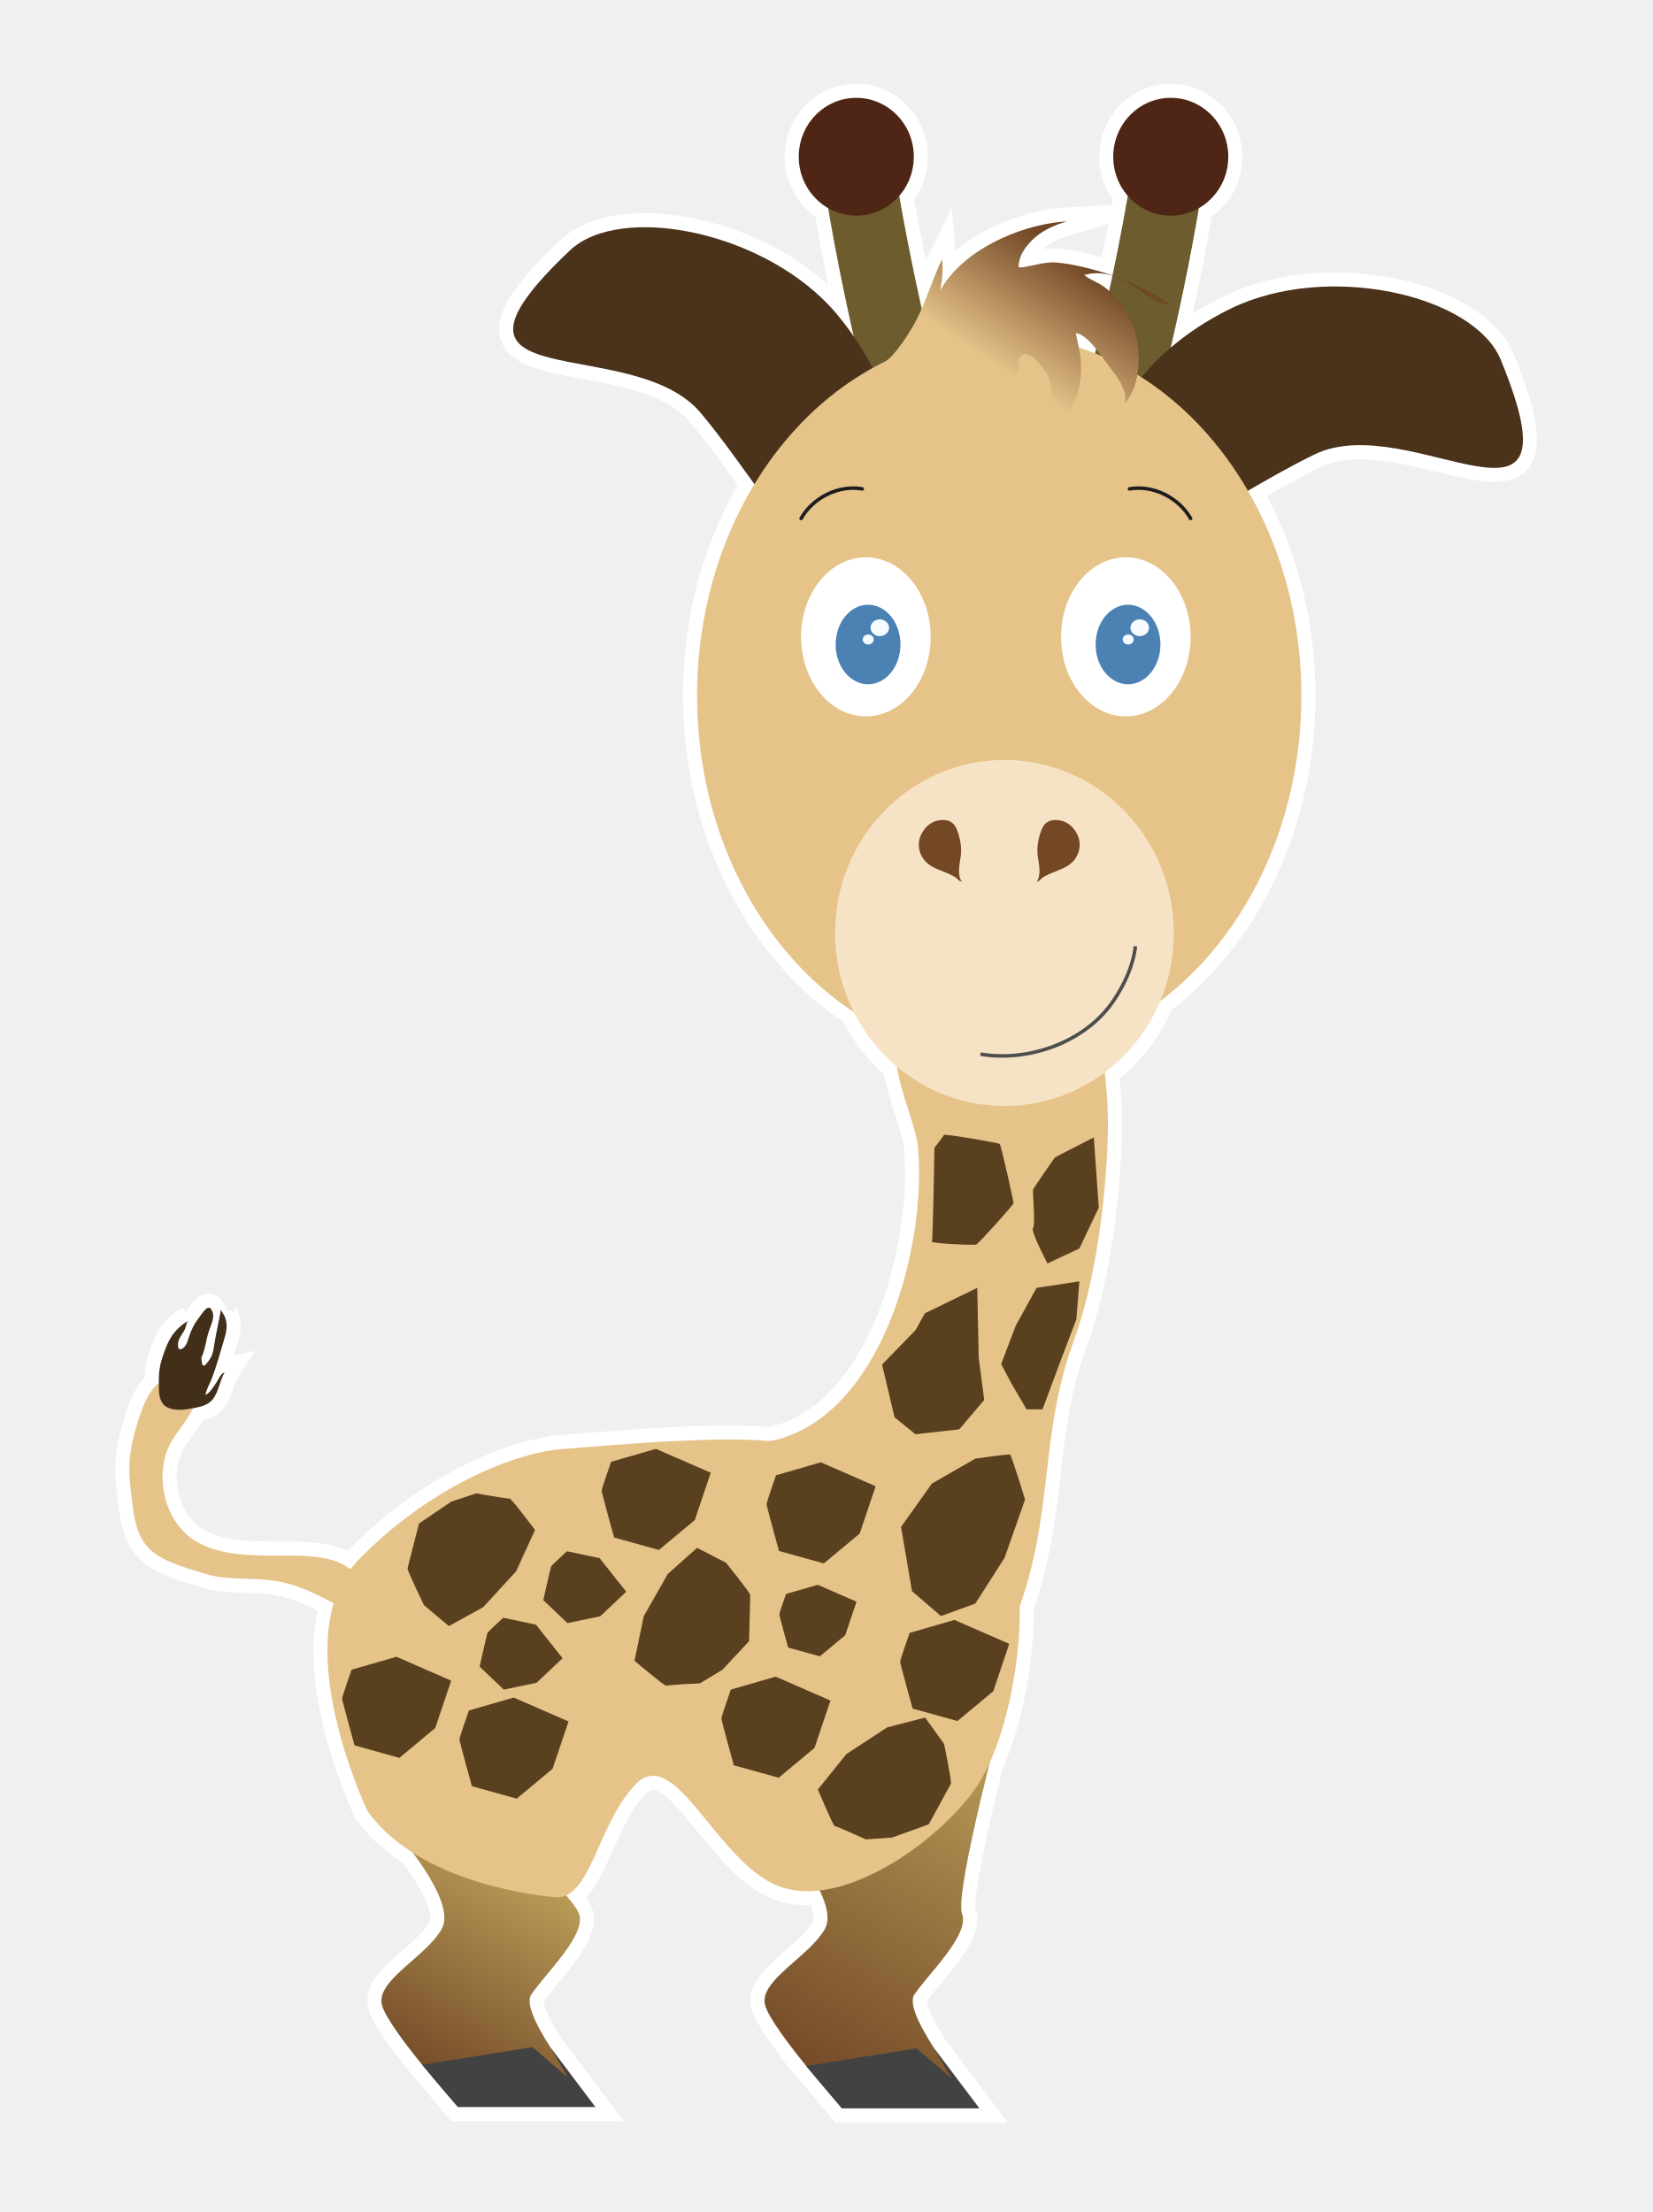
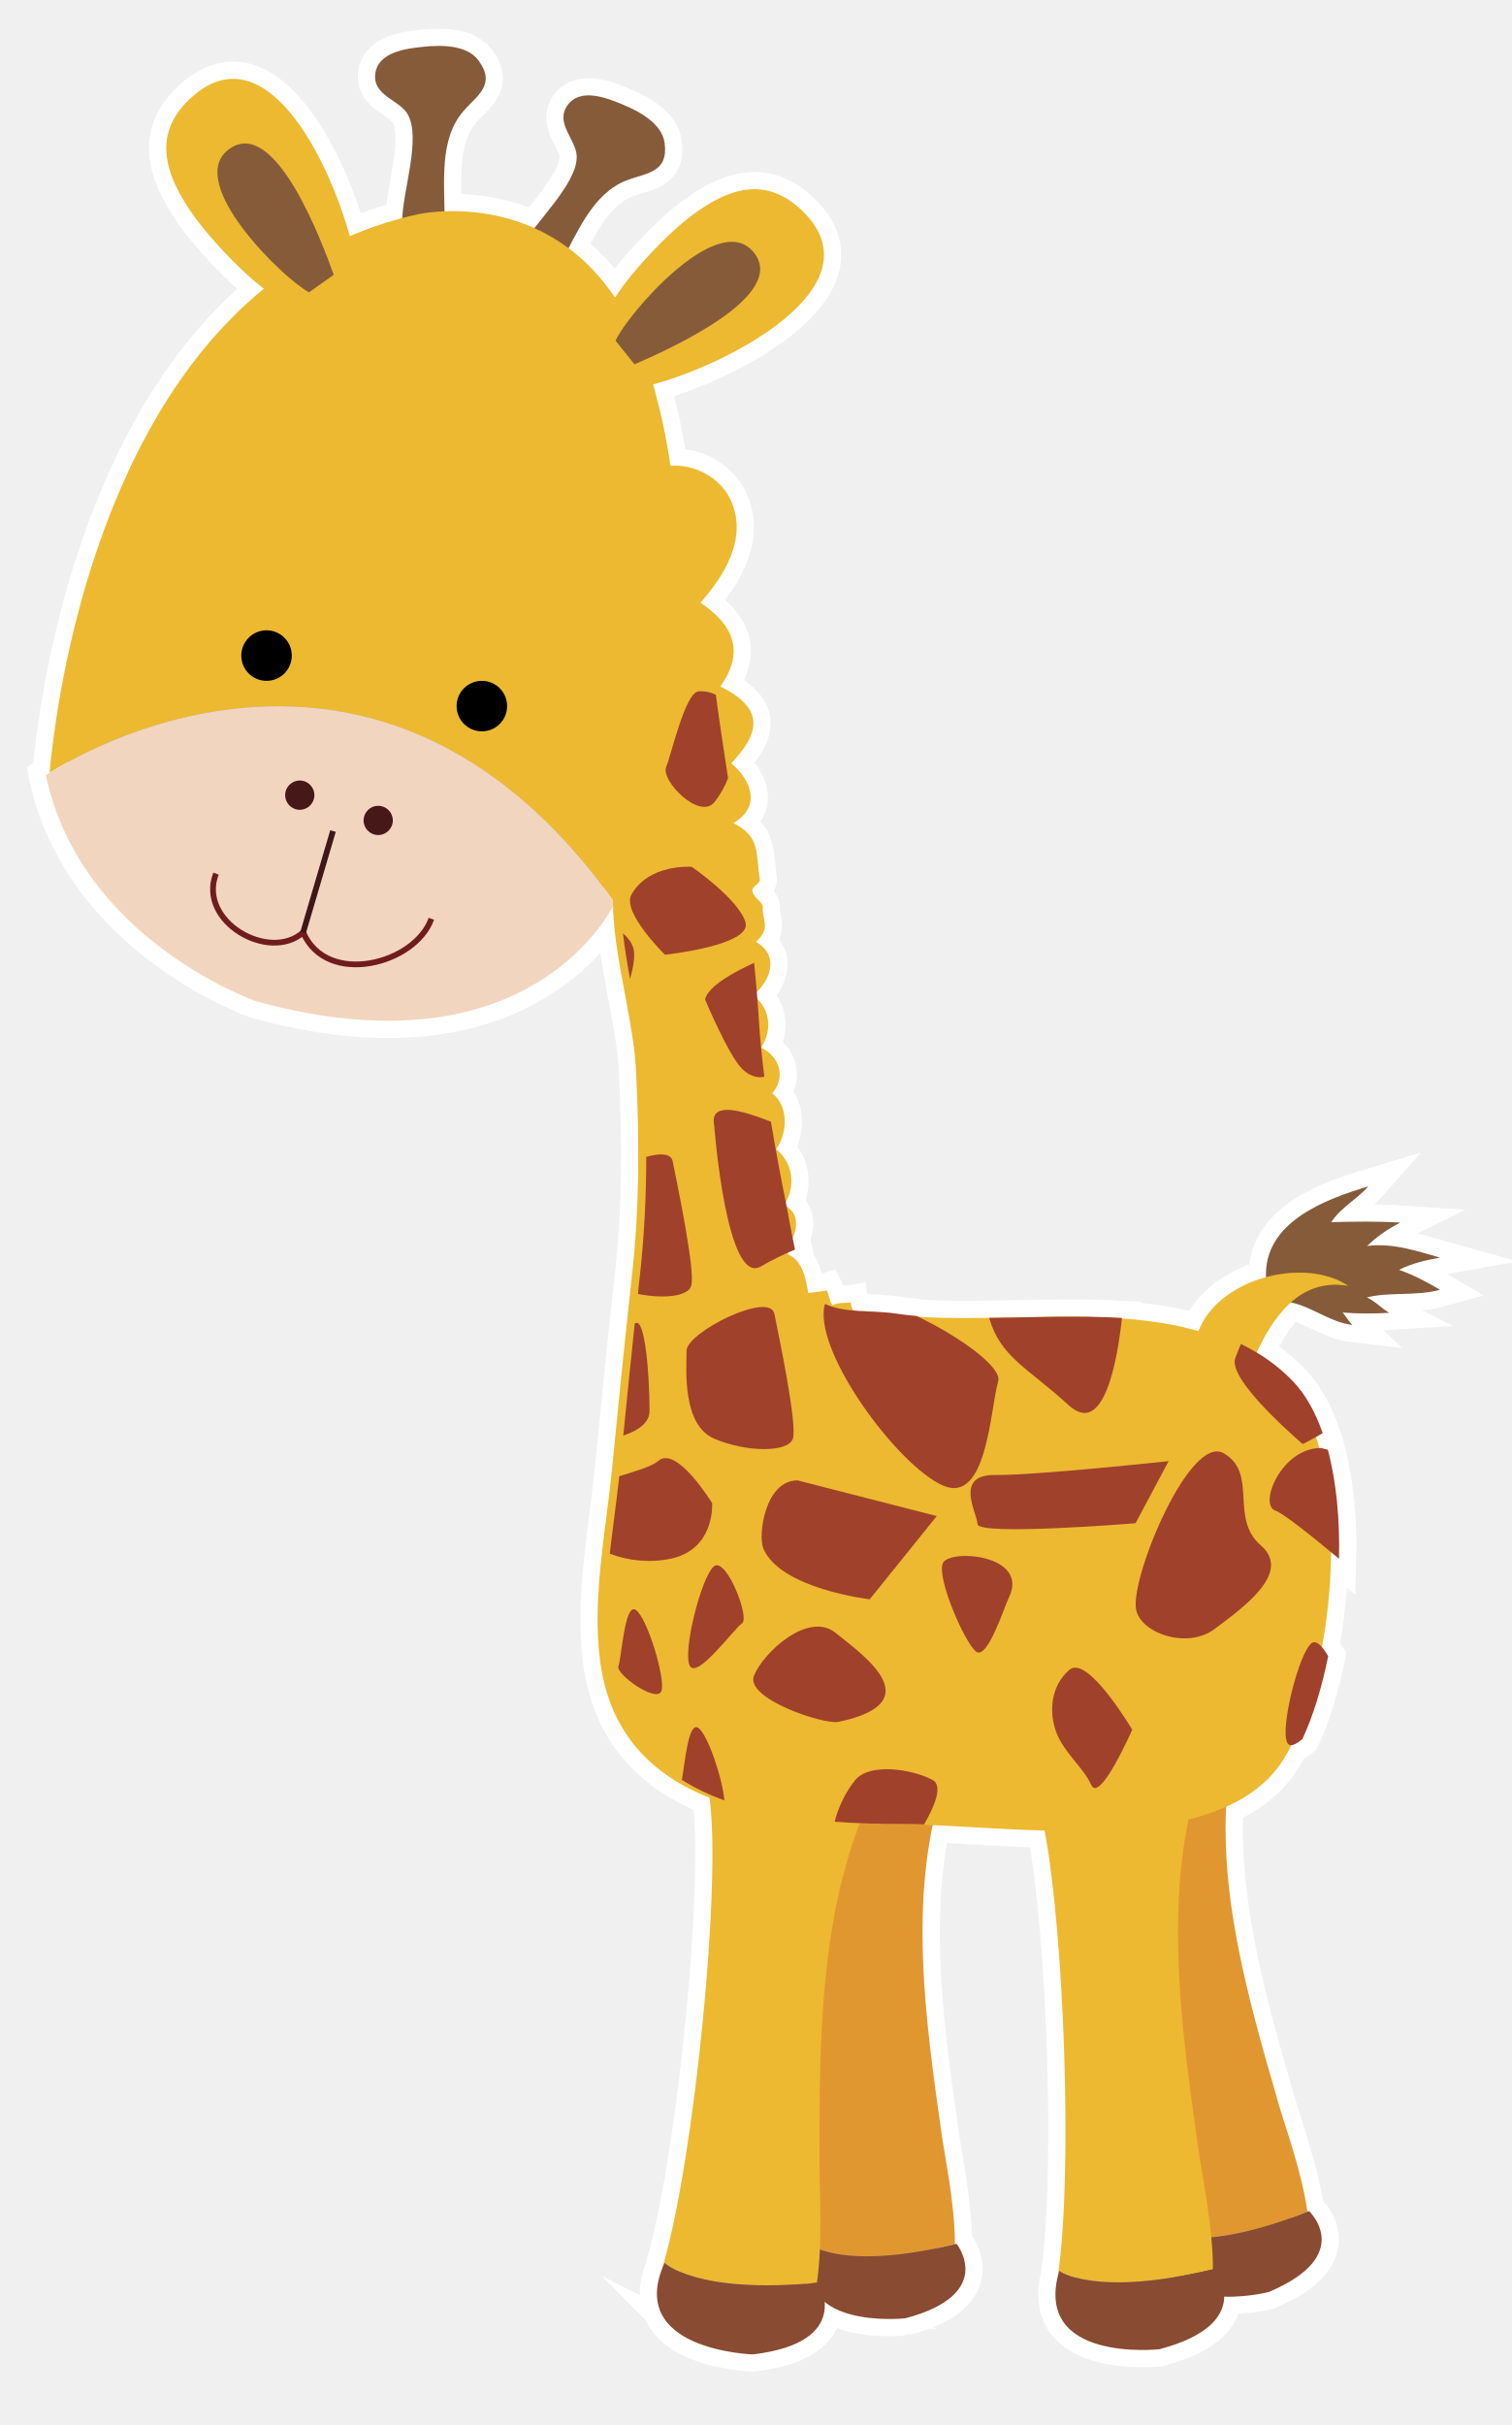
- <svg xmlns="http://www.w3.org/2000/svg" version="1.1" baseProfile="basic" id="Слой_1" x="0px" y="0px" width="352.531px" height="472px" viewBox="0 0 352.531 472" xml:space="preserve">
+ <svg xmlns="http://www.w3.org/2000/svg" version="1.1" baseProfile="basic" id="Слой_1" x="0px" y="0px" width="263.432px" height="422.5px" viewBox="0 0 263.432 422.5" xml:space="preserve">
+   <path fill="#A8A8A8" stroke="#FFFFFF" stroke-width="6" stroke-miterlimit="10" d="M243.783,221.239  c2.236-1.134,4.695-1.697,7.169-2.127c-4.023-1.125-8.22-2.606-12.729-2.029c1.718-1.653,3.685-3.027,5.794-4.067  c-3.931-0.261-8.04-0.184-12.03-0.086c1.647-2.572,4.366-3.869,6.443-6.236c-7.319,2.206-18.186,6.137-17.826,15.825  c-5.231,1.421-9.975,4.7-11.774,9.401c-4.2-1.219-8.701-1.874-13.333-2.207c0.003-0.032,0.008-0.066,0.011-0.098  c-3.284-0.189-6.626-0.227-9.966-0.207c-8.855,0.002-17.742,0.517-25.58-0.006c-0.08-0.039-0.16-0.08-0.24-0.118  c-1.276-0.115-2.518-0.255-3.729-0.441c-1.668-0.251-3.522-0.292-5.372-0.385c-0.082-0.009-0.159-0.014-0.236-0.012  c-0.584-0.031-1.165-0.073-1.741-0.126c-0.184-0.439-0.361-0.876-0.421-1.417c-1.271,0.219-1.985-0.077-3.173,0.507  c-0.599-0.856-0.557-1.745-0.992-2.606c-0.785,0.273-2.361,0.284-3.217,0.518c-0.48-2.873-1.075-5.679-3.495-6.754  c-0.024-0.101-0.046-0.202-0.07-0.304c0.434-0.194,0.858-0.379,1.262-0.556c-0.146-0.656-0.283-1.312-0.411-1.952  c0.873-2.082,0.942-4.353-1.051-5.53c-0.05-0.251-0.1-0.505-0.15-0.756c1.758-3.194,1.114-6.952-1.678-9.262  c1.967-2.714,2.24-7.462-0.693-9.725c2.355-2.71,1.439-6.268-1.929-7.981c1.856-2.737,1.619-6.276-0.657-8.433  c-0.032-0.41-0.056-0.821-0.09-1.23c2.706-2.71,3.62-6.563-0.154-8.748c2.687-2.393,1.052-3.685,1.194-6.078  c0.05-0.779-1.701-1.679-1.821-2.796c-0.092-0.856,1.428-1.259,1.297-2.05c-0.714-4.416,0.154-7.409-4.612-9.764  c4.89-2.808,3.167-7.424-0.349-10.422c5.347-5.643,5.472-9.719-1.914-13.378c4.263-5.958,2.367-10.727-3.472-14.587  c4.219-4.764,8.297-11.334,5.276-17.89c-1.912-4.15-6.642-6.307-10.484-5.951c-1.074-7.173-2.307-11.423-2.307-11.423  c-0.223-0.96-0.463-1.881-0.714-2.785c12.614-3.332,39.145-16.746,26.368-29.845c-6.938-7.113-14.167-4.109-21.193,1.647  c-2.414,1.977-8.389,7.762-11.835,13.076c-2.465-3.675-5.23-6.475-8.091-8.605c2.594-5.053,5.267-9.967,10.177-11.841  c3.37-1.286,7.267-1.282,6.564-6.482c-0.463-3.445-4.474-5.528-7.32-6.716c-2.754-1.146-7.332-2.944-9.562,0.086  c-2.317,3.14,1.439,5.975,1.558,8.863c0.15,3.743-4.176,8.483-7.362,12.602c-5.998-2.692-11.813-3.089-15.668-2.938  c-0.118-6.399-0.597-12.928,3.265-17.42c2.349-2.737,5.777-4.583,2.687-8.825c-2.05-2.808-6.568-2.731-9.637-2.42  c-2.969,0.299-7.848,0.904-8.372,4.633c-0.539,3.86,4.109,4.568,5.593,7.048c2.399,4.022-0.615,12.751-0.898,18.168  c-3.207,0.845-6.252,1.903-9.138,3.157c-3.756-13.618-14.652-35.356-27.283-24.46c-7.522,6.493-4.977,13.884,0.344,21.255  c1.787,2.476,6.982,8.558,11.965,12.347c-30.357,24.736-36.354,73.32-37.346,84.35C8.218,134.912,8,135.062,8,135.062  c6.023,28.721,36.594,39.373,36.594,39.373c44.607,12.319,59.992-12.371,62.235-16.547c0.182,8.975,3.577,20.042,4.001,28.594  c0.595,12.036,0.622,23.598-0.676,35.433c-1.248,11.305-2.409,22.846-3.51,34.043c-1.031,10.52-3.499,22.41-2.082,33.365  c1.662,12.871,9.224,19.995,19.074,23.903c2.088,14.827-2.606,62.317-7.959,80.999c-0.077,0.267-0.148,0.539-0.213,0.806  c0.099-0.248,0.209-0.507,0.326-0.766c-2.859,6.343-0.671,10.161,2.855,12.463c-0.024-0.015-0.051-0.027-0.074-0.043  c0.043,0.031,0.098,0.055,0.142,0.086c0.237,0.152,0.477,0.299,0.724,0.438c0.133,0.076,0.247,0.163,0.387,0.234  c0.086,0.044,0.175,0.086,0.278,0.125c-0.002-0.001-0.003-0.002-0.004-0.003c4.852,2.439,11.083,2.634,11.083,2.634  c11.094-1.309,12.79-5.909,12.519-9.148c0.625,0.508,1.324,0.935,2.073,1.288c-0.028-0.014-0.061-0.024-0.089-0.038  c0.059,0.029,0.121,0.052,0.18,0.079c0.189,0.087,0.377,0.173,0.571,0.252c0.071,0.029,0.143,0.054,0.215,0.081  c-0.001,0-0.002-0.001-0.003-0.001c0.007,0.003,0.014,0.005,0.021,0.008c-0.006-0.002-0.012-0.004-0.018-0.007  c0.113,0.043,0.209,0.099,0.326,0.139c0.086,0.027,0.18,0.06,0.284,0.086c-0.009-0.003-0.019-0.007-0.028-0.01  c4.772,1.612,10.521,0.981,10.521,0.98c15.94-4.213,8.94-12.978,8.94-12.978c-0.103,0.025-0.201,0.046-0.303,0.071  c0.026-6.856-1.701-14.931-2.311-19.199c-2.537-17.91-5.15-36.507-1.539-53.823c5.814,0.273,12.57,0.77,19.481,0.949  c3.418,18.065,4.867,59.194,2.426,76.719c-0.038,0.278-0.071,0.551-0.098,0.829c0.065-0.278,0.142-0.557,0.223-0.845  c0,0,0.001,0.001,0.001,0.001c-1.962,6.705,0.74,10.188,4.558,11.979c-0.027-0.013-0.057-0.021-0.084-0.034  c0.046,0.024,0.101,0.04,0.148,0.063c0.28,0.13,0.565,0.251,0.856,0.363c0.123,0.048,0.231,0.108,0.359,0.152  c0.064,0.023,0.135,0.041,0.204,0.06c5.16,1.769,11.419,1.08,11.419,1.08c9.052-2.39,11.244-6.142,11.293-9.161  c4.049,0.143,7.758-0.805,7.758-0.805c15.188-6.405,7.027-14.101,7.027-14.101c-0.098,0.039-0.191,0.073-0.288,0.112  c-0.943-6.786-3.788-14.54-4.988-18.683c-4.921-16.98-10.02-34.602-9.185-51.87c4.138-1.848,7.566-4.446,9.893-8.074  c0.519-0.809,1.019-1.707,1.502-2.666c0.504-0.037,1.17-0.447,1.914-1.071c1.843-3.963,3.374-8.956,4.482-14.418  c-0.353-0.623-0.721-1.165-1.088-1.583c0.975-5.296,1.547-10.965,1.602-16.535c0.455,0.375,0.912,0.754,1.373,1.137  c0.154-6.727-0.436-13.345-1.952-19.009l-1.2-0.288c-0.091,0-0.18,0.009-0.271,0.012c-0.181-0.658-0.374-1.304-0.581-1.934  c0.362-0.205,0.748-0.426,1.162-0.673c-1.259-3.603-2.96-6.7-5.174-9.017c-1.915-2.006-4.042-3.654-6.332-5.019  c1.494-3.203,3.4-6.45,5.969-8.73c3.67,0.762,6.887,3.472,10.698,3.917c-0.525-0.491-1.136-1.527-1.684-2.159  c2.672,0.214,5.439,0.213,8.127,0.046c-1.096-0.562-2.474-2.056-3.914-2.677c3.984-1.01,8.629-0.18,12.756-1.336  C248.617,223.354,246.333,222.128,243.783,221.239z" />
  <polygon fill="#A8A8A8" stroke="#272525" stroke-width="3" stroke-miterlimit="10" points="499.89,290.674 499.89,290.674   499.888,290.674 " />
  <polygon fill="#A8A8A8" stroke="#272525" stroke-width="3" stroke-miterlimit="10" points="-108.557,98.519 -108.557,98.519   -108.558,98.519 " />
-   <path fill="#744725" stroke="#FFFFFF" stroke-width="6" stroke-miterlimit="10" d="M320.21,76.8  c-5.71-13.908-36.977-20.973-57.545-10.992c-4.843,2.35-9.166,5.207-12.873,8.374c2.266-9.848,4.309-19.802,5.997-29.777  c3.743-2.153,6.276-6.251,6.276-10.96c0-6.942-5.495-12.569-12.274-12.569s-12.274,5.627-12.274,12.569  c0,3.203,1.18,6.118,3.107,8.338c-0.982,5.68-2.078,11.352-3.263,16.999c-0.728-0.258-1.456-0.5-2.182-0.713  c-3.045-0.894-6.387-1.727-9.524-2.027c-2.514-0.245-4.424,0.481-6.804,0.879c-1.716,0.289-1.746,0.284-1.293-1.52  c0.35-1.411,1.229-2.605,2.199-3.678c2.095-2.321,4.944-3.619,7.888-4.486c-9.478,0.549-22.272,5.913-27.131,14.913  c0.613-2.265,0.658-4.968,0.498-6.855c-1.633,3.288-2.817,7.019-4.355,10.551c-1.777-7.975-3.404-16.01-4.796-24.063  c1.927-2.22,3.108-5.134,3.108-8.338c0-6.942-5.496-12.569-12.275-12.569s-12.275,5.627-12.275,12.569  c0,4.709,2.532,8.806,6.275,10.959c1.551,9.162,3.403,18.305,5.451,27.366c-1.1-1.601-2.29-3.18-3.579-4.722  c-14.661-17.543-46.072-23.931-56.99-13.592c-34.109,32.31,13.292,17.144,27.955,34.687c4.262,5.101,7.999,10.427,11.442,15.184  c-7.694,12.681-12.242,28.262-12.242,45.119c0,29.078,13.5,54.385,33.42,67.485c2.265,4.504,5.402,8.475,9.195,11.667  c0.957,6.095,4.159,12.983,4.537,17.379c1.734,20.059-6.813,53.983-28.04,61.576c-1.178,0.421-2.39,0.713-3.618,0.946  c-12.96-1.175-36.543,1.155-44.137,1.689c-9.546,0.671-27.969,7.536-43.713,23.783c-0.581,0.6-1.103,1.236-1.595,1.89  c-3.36-2.556-7.771-2.841-12.251-2.918c-6.748-0.117-14.924,0.542-20.927-3.175c-2.736-1.692-4.781-4.514-5.867-7.514  c-1.306-3.615-1.452-8.207-0.043-11.815c1.288-3.299,4.018-5.741,5.484-8.938c0.002-0.005,0.005-0.011,0.007-0.016  c1.211-0.224,2.487-0.475,3.45-1.172c0.989-0.718,1.489-1.836,1.885-2.894c0.461-1.236,0.734-2.424,1.438-3.569  c-0.89,0.215-1.29,1.415-1.721,2.052c-0.369,0.547-0.71,1.108-1.124,1.628c-0.205,0.266-0.425,0.519-0.674,0.743  c-0.096,0.088-0.602,0.384-0.61,0.45c0.189-1.299,0.987-2.523,1.441-3.753c0.899-2.424,1.617-4.907,2.332-7.385  c0.365-1.26,0.802-2.533,0.746-3.862c-0.024-0.62-0.16-1.211-0.392-1.801c-0.145-0.365-0.838-1.242-0.772-1.586  c-0.446,2.336-0.965,4.647-1.366,6.992c-0.383,2.248-0.315,2.955-1.873,4.789c-0.28,0.332-0.786,0.586-0.883-0.514  c-0.14-1.573-0.151-0.492,0.319-1.934c0.419-1.274,0.627-2.605,0.97-3.901c0.336-1.274,1.014-2.474,1.143-3.791  c0.068-0.68-0.42-2.669-1.561-1.651c-0.605,0.539-0.984,1.225-1.475,1.841c-0.889,1.112-1.532,2.378-1.996,3.686  c-0.342,0.958-0.548,2.299-1.542,2.907c-1.201,0.731-0.975-1.279-0.782-1.783c0.35-0.907,1.057-1.665,1.408-2.571  c0.166-0.433,0.255-1.363,0.781-1.572c-1.195,0.477-2.379,1.595-3.147,2.535c-1.168,1.436-1.859,3.297-2.434,4.985  c-0.59,1.729-0.887,3.451-0.842,5.267c0.004,0.151,0.004,0.305,0.004,0.46c-1.787,1.537-2.843,3.595-3.645,5.807  c-1.22,3.372-2.239,6.881-2.571,10.464c-0.317,3.427,0.268,7.228,0.708,10.639c0.455,3.534,1.476,7.14,4.462,9.36  c3.071,2.282,7.052,3.237,10.631,4.391c4.69,1.513,9.663,0.852,14.478,1.483c4.776,0.624,9.056,2.625,13.227,4.89  c-5.343,18.025,7.19,44.283,7.19,44.283c2.549,3.629,5.935,6.562,9.686,8.935c3.649,4.86,8.372,12.363,6.185,16.261  c-3.4,6.062-14.338,11.09-12.712,16.411c0.814,2.665,4.779,7.962,8.535,12.586h0l0.003,0.004c2.075,2.554,4.083,4.899,5.463,6.486  l2.135,2.535h29.367l-9.633-12.786c-3.002-4.68-5.305-9.333-4.089-11.19c2.808-4.288,11.918-12.785,10.199-17.296  c-0.363-0.951-1.378-2.331-2.749-3.914c5.725-2.523,7.599-16.292,14.888-23.727c8.207-8.372,16.581,15.074,29.309,21.268  c2.971,1.446,6.355,1.823,9.913,1.412c1.503,3.128,2.261,6.166,1.114,8.211c-3.399,6.062-14.337,11.09-12.712,16.411  c0.83,2.715,4.93,8.16,8.747,12.845l-0.033,0.005l2.284,2.713c0.125,0.148,0.249,0.296,0.371,0.44l4.945,5.874h29.366l-9.641-12.798  l0.026,0.045c-3.095-4.78-5.524-9.594-4.283-11.489c2.806-4.288,11.92-12.785,10.197-17.296c-1.094-2.873,2.864-20.073,5.883-32.185  c4.548-10.048,6.603-24.093,6.403-33.31c0,0,0,0,0-0.001c7.294-20.754,4.304-36.88,11.452-56.445  c7.149-19.565,7.367-44.828,7.367-44.828s0.178-6.104-0.664-12.739c5.169-3.888,9.289-9.145,11.844-15.25  c18.087-13.637,30.109-37.704,30.109-65.139c0-16.245-4.222-31.306-11.414-43.729c4.427-2.556,9.196-5.305,14.241-7.753  C301.053,86.98,338.056,120.262,320.21,76.8z M237.346,58.849c-0.226,1.078-0.461,2.155-0.693,3.231  c-0.341-0.304-0.69-0.594-1.05-0.86c-1.339-0.988-3.052-1.494-4.261-2.542C233.478,58.08,235.446,58.232,237.346,58.849z   M233.849,74.445c-0.033,0.14-0.065,0.28-0.098,0.419c-0.046,0.192-0.073,0.378-0.105,0.565c-1.142-0.456-2.297-0.878-3.467-1.259  c-0.189-0.98-0.415-1.987-0.663-3.072C230.883,71.165,232.466,72.74,233.849,74.445z" />
-   <g id="Giraffe">
-     <g id="Body_3_">
-       <g id="Legs">
-         <g id="Back_leg">
-           <linearGradient id="Back_Leg_BG_1_" gradientUnits="userSpaceOnUse" x1="371.719" y1="-188.491" x2="399.482" y2="-140.403" gradientTransform="matrix(1 0 0 -1 -280.96 256.84)">
-             <stop offset="0" style="stop-color:#714725" />
-             <stop offset="1" style="stop-color:#C0A45D" />
-           </linearGradient>
-           <path id="Back_Leg_BG" fill="url(#Back_Leg_BG_1_)" d="M84.35,390.751c0,0,13.303,14.782,9.904,20.842      c-3.4,6.062-14.338,11.09-12.712,16.411c1.625,5.322,15.816,21.137,15.816,21.137h29.121c0,0-15.965-19.214-13.156-23.502      c2.808-4.288,11.918-12.785,10.199-17.296c-1.72-4.511-18.034-18.625-18.034-18.625L84.35,390.751z" />
-           <polygon id="Back_Leg_Hoof" fill="#424242" points="90.077,440.59 97.678,449.614 127.045,449.614 117.405,436.819       121.097,443.218 113.6,436.819     " />
-         </g>
-         <g id="Front_Leg">
-           <linearGradient id="Front_Leg_BG_1_" gradientUnits="userSpaceOnUse" x1="453.463" y1="-188.491" x2="499.126" y2="-109.399" gradientTransform="matrix(1 0 0 -1 -280.96 256.84)">
-             <stop offset="0" style="stop-color:#714725" />
-             <stop offset="1" style="stop-color:#C0A45D" />
-           </linearGradient>
-           <path id="Front_Leg_BG" fill="url(#Front_Leg_BG_1_)" d="M166.094,390.751c0,0,13.302,14.782,9.903,20.842      c-3.399,6.062-14.337,11.09-12.712,16.411c1.626,5.322,15.817,21.137,15.817,21.137h29.121c0,0-15.963-19.214-13.156-23.502      c2.806-4.288,11.92-12.785,10.197-17.296c-1.717-4.511,9.02-44.345,9.02-44.345L166.094,390.751z" />
-           <polygon id="Front_Leg_Hoof" fill="#424242" points="171.999,440.854 179.599,449.881 208.965,449.881 199.324,437.083       203.016,443.483 195.523,437.083     " />
-         </g>
-       </g>
-       <path id="Neck" fill="#E6C389" d="M236.369,241.574c0,0-0.218,25.263-7.367,44.828c-7.148,19.565-4.158,35.691-11.452,56.445    c-6.901,19.644-32.791,9.681-47.735,6.14s-18.357-7.432-23.82-15.628c-5.465-8.197-7.279-9.641-5.079-17.957    c0.865-3.269,7.519-4.958,10.607-5.877c5.313-1.58,11.121-1.115,16.317-2.973c21.227-7.593,29.774-41.517,28.04-61.576    c-0.637-7.407-9.295-21.894-1.709-27.735c9.076-6.992,23.532-6.82,33.267-4.865C237.172,214.331,236.369,241.574,236.369,241.574z    " />
-       <path id="Main_Body_1_" fill="#E6C389" d="M78.383,386.397c0,0-17.754-37.18-2.011-53.427    c15.744-16.247,34.167-23.112,43.713-23.783c9.547-0.671,44.382-4.188,51.584,0s41.704,18.758,44.719,25.792    c3.016,7.034,0.333,35.506-9.046,47.732c-9.379,12.226-29.643,25.453-42.372,19.259c-12.728-6.194-21.102-29.64-29.309-21.268    c-8.207,8.373-9.545,24.788-17.251,24.12C110.706,404.149,88.266,400.469,78.383,386.397z" />
-       <g id="Body_Spots">
-         <path fill="#594120" d="M199.363,244.94c0,0-0.317,19.552-0.532,19.978s8.929,0.849,9.461,0.638     c0.529-0.212,7.971-8.5,7.971-8.82s-2.659-12.437-2.98-12.649c-0.317-0.211-11.796-2.232-11.901-1.912     C201.276,242.495,199.363,244.94,199.363,244.94z" />
-         <path fill="#594120" d="M233.371,242.707c-0.423,0.211-8.291,4.251-8.291,4.251s-4.568,6.505-4.674,6.919s0.532,7.43,0,8.173     s3.083,7.545,3.083,7.545l6.801-3.188l4.146-8.717L233.371,242.707z" />
-         <polygon fill="#594120" points="195.324,283.836 188.192,291.17 190.86,302.434 195.324,306.047 204.679,304.987 209.99,298.715      208.821,289.788 208.503,274.802 197.342,280.222    " />
-         <polygon fill="#594120" points="221.152,274.802 216.686,282.939 213.604,291.063 215.731,295.1 219.024,300.736      222.427,300.736 226.464,289.894 229.652,281.497 230.289,273.421    " />
-         <path fill="#594120" d="M175.133,312.031l-9.565,2.765c0,0-2.018,5.741-2.018,6.163c0,0.423,2.656,9.99,2.656,9.99l9.565,2.657     l7.652-6.376l3.401-10.098L175.133,312.031z" />
-         <path fill="#594120" d="M203.639,345.663l-9.566,2.766c0,0-2.018,5.74-2.018,6.164c0,0.423,2.658,9.989,2.658,9.989l9.563,2.656     l7.654-6.375l3.399-10.098L203.639,345.663z" />
-         <path fill="#594120" d="M174.471,338.167l-6.769,1.955c0,0-1.429,4.064-1.429,4.364c0,0.298,1.879,7.07,1.879,7.07l6.771,1.879     l5.414-4.511l2.408-7.149L174.471,338.167z" />
-         <path fill="#594120" d="M127.937,332.484l-6.983-1.475c0,0-3.21,2.949-3.354,3.218c-0.142,0.265-1.684,7.213-1.684,7.213     l5.155,4.904l6.987-1.454l5.554-5.243L127.937,332.484z" />
-         <path fill="#594120" d="M114.352,346.67l-6.983-1.474c0,0-3.21,2.949-3.354,3.218c-0.141,0.266-1.684,7.212-1.684,7.212     l5.155,4.905l6.987-1.454l5.554-5.243L114.352,346.67z" />
-         <path fill="#594120" d="M165.495,357.765l-9.565,2.765c0,0-2.018,5.741-2.018,6.165c0,0.423,2.657,9.99,2.657,9.99l9.565,2.655     l7.652-6.375l3.401-10.098L165.495,357.765z" />
-         <path fill="#594120" d="M84.575,353.52l-9.565,2.765c0,0-2.019,5.741-2.019,6.164s2.656,9.99,2.656,9.99l9.565,2.656l7.652-6.376     l3.401-10.098L84.575,353.52z" />
-         <path fill="#594120" d="M109.609,362.225l-9.566,2.765c0,0-2.018,5.741-2.018,6.165c0,0.423,2.656,9.989,2.656,9.989l9.565,2.656     l7.652-6.376l3.401-10.098L109.609,362.225z" />
-         <path fill="#594120" d="M139.95,309.158l-9.565,2.765c0,0-2.019,5.741-2.019,6.164s2.657,9.99,2.657,9.99l9.565,2.656     l7.652-6.376l3.401-10.098L139.95,309.158z" />
-         <path fill="#594120" d="M208.08,311.251l-9.252,5.315l-6.584,9.246l2.336,13.709l6.164,5.315l7.336-2.658l6.249-9.757     l4.378-12.455c0,0-2.868-9.348-3.188-9.562C215.199,310.187,208.08,311.251,208.08,311.251z" />
-         <path fill="#594120" d="M96.3,320.41l-6.907,4.677c0,0-2.337,9.137-2.444,9.563c-0.108,0.426,3.506,7.865,3.506,7.865     l5.314,4.463l7.334-4.037l7.014-7.654l4.038-8.819c0,0-5.1-6.802-5.419-6.696s-7.121-1.112-7.121-1.112" />
-         <path fill="#594120" d="M154.134,356.299l5.688-6.1c0,0,0.236-9.43,0.246-9.868c0.011-0.438-5.173-6.884-5.173-6.884     l-6.176-3.163l-6.247,5.572l-5.13,9.028l-1.966,9.497c0,0,6.491,5.494,6.777,5.319c0.287-0.176,7.19-0.508,7.19-0.508" />
-         <path fill="#594120" d="M190.307,392.108l7.847-2.825c0,0,4.524-8.279,4.729-8.663c0.211-0.386-1.45-8.488-1.45-8.488     l-4.05-5.638l-8.104,2.099l-8.689,5.687l-6.088,7.547c0,0,3.26,7.851,3.595,7.826c0.336-0.024,6.626,2.838,6.626,2.838" />
-       </g>
-       <g id="Tail_1_">
-         <path id="Tail_path" fill="#E6C389" d="M80.123,346.979c-7.223-3.563-13.961-8.685-22.157-9.755     c-4.815-0.631-9.788,0.03-14.478-1.483c-3.579-1.154-7.56-2.109-10.631-4.391c-2.986-2.22-4.007-5.826-4.462-9.36     c-0.44-3.411-1.025-7.212-0.708-10.639c0.332-3.583,1.351-7.092,2.571-10.464c0.866-2.389,2.017-4.607,4.079-6.173     c1.566-1.188,4.572-4.345,6.728-3.562c3.132,1.139,1.017,7.366,0.108,9.348c-1.466,3.197-4.196,5.639-5.484,8.938     c-1.409,3.608-1.263,8.2,0.043,11.815c1.086,3,3.131,5.822,5.867,7.514c6.003,3.717,14.179,3.058,20.927,3.175     c5.859,0.1,11.605,0.542,15.029,5.978c0.807,1.286,1.422,2.661,1.813,4.126C79.515,342.6,79.848,346.842,80.123,346.979z" />
-         <path id="Tail_fur" fill="#422F1A" d="M34.503,299.171c-0.763-1.372-0.569-3.076-0.604-4.551     c-0.045-1.816,0.252-3.538,0.842-5.267c0.575-1.688,1.266-3.549,2.434-4.985c0.768-0.94,1.952-2.058,3.147-2.535     c-0.526,0.209-0.615,1.139-0.781,1.572c-0.351,0.906-1.058,1.664-1.408,2.571c-0.193,0.504-0.419,2.514,0.782,1.783     c0.994-0.608,1.2-1.949,1.542-2.907c0.464-1.308,1.107-2.574,1.996-3.686c0.491-0.616,0.87-1.302,1.475-1.841     c1.141-1.018,1.629,0.971,1.561,1.651c-0.129,1.317-0.807,2.517-1.143,3.791c-0.343,1.296-0.551,2.627-0.97,3.901     c-0.47,1.442-0.459,0.361-0.319,1.934c0.097,1.1,0.603,0.846,0.883,0.514c1.558-1.834,1.49-2.541,1.873-4.789     c0.401-2.345,0.92-4.656,1.366-6.992c-0.066,0.344,0.627,1.221,0.772,1.586c0.232,0.59,0.368,1.181,0.392,1.801     c0.056,1.329-0.381,2.602-0.746,3.862c-0.715,2.478-1.433,4.961-2.332,7.385c-0.454,1.23-1.252,2.454-1.441,3.753     c0.008-0.066,0.514-0.362,0.61-0.45c0.249-0.224,0.469-0.477,0.674-0.743c0.414-0.52,0.755-1.081,1.124-1.628     c0.431-0.637,0.831-1.837,1.721-2.052c-0.704,1.145-0.977,2.333-1.438,3.569c-0.396,1.058-0.896,2.176-1.885,2.894     c-1.115,0.807-2.657,1.018-4.022,1.279c-1.477,0.275-3.216,0.399-4.645-0.16C35.258,300.153,34.802,299.709,34.503,299.171z" />
-       </g>
-     </g>
-     <g id="Head_2_">
-       <g id="Horns">
-         <g id="Left_Horn">
-           <path id="Left_Horn_cylinder" fill="#6C5C2E" d="M198.729,74.864c-3.429-14.419-6.44-29.103-8.578-43.774      c-1.433-9.842-16.339-5.641-14.918,4.115c2.138,14.669,5.147,29.352,8.578,43.774C186.12,88.681,201.034,84.565,198.729,74.864z      " />
-           <ellipse id="Left_Horn_Top" fill="#4F2616" cx="182.692" cy="33.444" rx="12.275" ry="12.569" />
-         </g>
-         <g id="Right_Horn">
-           <path id="Right_Horn_Cylinder" fill="#6C5C2E" d="M233.751,74.864c3.433-14.419,6.442-29.103,8.582-43.774      c1.432-9.842,16.338-5.641,14.914,4.115c-2.136,14.669-5.146,29.352-8.575,43.774C246.364,88.681,231.446,84.565,233.751,74.864      z" />
-           <ellipse id="Right_Horn_Top" fill="#4F2616" cx="249.791" cy="33.444" rx="12.274" ry="12.569" />
-         </g>
-       </g>
-       <g id="Ears">
-         <path id="Left_Ear_1_" fill="#4A321B" d="M178.564,67.047c14.659,17.54,17.182,39.582,5.638,49.233     c-11.547,9.651-20.018-10.597-34.673-28.138c-14.663-17.543-62.064-2.377-27.955-34.687     C132.492,43.116,163.903,49.504,178.564,67.047z" />
-         <path id="Right_Ear_1_" fill="#4A321B" d="M262.665,65.808c-20.568,9.979-31.911,29.046-25.348,42.583     c6.572,13.539,22.607-1.447,43.168-11.428c20.568-9.983,57.571,23.299,39.725-20.163C314.5,62.892,283.233,55.827,262.665,65.808     z" />
-       </g>
-       <g id="Face">
-         <path id="Head_BG" fill="#E6C389" d="M277.658,148.445c0,42.523-28.858,76.996-64.465,76.996     c-35.603,0-64.464-34.474-64.464-76.996S177.59,71.45,213.193,71.45C248.8,71.45,277.658,105.923,277.658,148.445z" />
-         <path id="Muzzle_1_" fill="#F6E2C4" d="M250.446,199.084c0,20.389-16.18,36.924-36.141,36.924     c-19.96,0-36.141-16.534-36.141-36.924c0-20.393,16.181-36.927,36.141-36.927C234.266,162.157,250.446,178.691,250.446,199.084z" />
-         <g id="Eyes_1_">
-           <g id="Right_Eye_1_">
-             <path id="Eye_BG_1_" fill="#FFFFFF" d="M226.374,135.893c0,9.37,6.191,16.969,13.829,16.969       c7.634,0,13.826-7.599,13.826-16.969c0-9.373-6.192-16.972-13.826-16.972C232.564,118.921,226.374,126.52,226.374,135.893z" />
-             <g id="Pupil_2_">
-               <ellipse id="Pupil_BG_3_" fill="#4B81B3" cx="240.669" cy="137.525" rx="6.914" ry="8.484" />
-               <path id="Small_Reflection_3_" fill="#F4FAFD" d="M239.52,136.455c0,0.592,0.532,1.07,1.185,1.07        c0.652,0,1.179-0.478,1.179-1.07c0-0.589-0.527-1.067-1.179-1.067C240.052,135.388,239.52,135.866,239.52,136.455z" />
-               <ellipse id="Big_Reflection_3_" fill="#F4FAFD" cx="243.178" cy="133.948" rx="1.981" ry="1.791" />
-             </g>
-           </g>
-           <g id="Left_Eye_1_">
-             <ellipse id="Eye_BG_2_" fill="#FFFFFF" cx="184.738" cy="135.893" rx="13.827" ry="16.969" />
-             <g id="Pupil_3_">
-               <ellipse id="Pupil_BG_2_" fill="#4B81B3" cx="185.206" cy="137.525" rx="6.914" ry="8.484" />
-               <path id="Small_Reflection_2_" fill="#F4FAFD" d="M184.057,136.455c0,0.592,0.532,1.07,1.185,1.07        c0.652,0,1.179-0.478,1.179-1.07c0-0.589-0.527-1.067-1.179-1.067C184.589,135.388,184.057,135.866,184.057,136.455z" />
-               <ellipse id="Big_Reflection_2_" fill="#F4FAFD" cx="187.715" cy="133.948" rx="1.981" ry="1.791" />
-             </g>
-           </g>
-         </g>
-         <g id="Eye_Brows">
-           <path id="Left_Eye_Brow" fill="none" stroke="#1D1D1D" stroke-width="0.75" stroke-linecap="round" stroke-linejoin="round" stroke-miterlimit="10" d="      M171.104,110.334c-0.078,0.13-0.035,0.247-0.193,0.296c2.516-4.388,7.955-7.216,13.051-6.309" />
-           <path id="Right_Eye_Brow" fill="none" stroke="#1D1D1D" stroke-width="0.75" stroke-linecap="round" stroke-linejoin="round" stroke-miterlimit="10" d="      M253.835,110.334c0.079,0.13,0.035,0.247,0.194,0.296c-2.516-4.388-7.956-7.216-13.052-6.309" />
-         </g>
-         <path id="Smile_1_" fill="none" stroke="#4E4E4E" stroke-width="0.75" stroke-miterlimit="10" d="M242.246,201.913     c-0.459,4.172-2.408,8.309-4.747,11.738c-5.964,8.741-18.027,13.029-28.319,11.282" />
-         <linearGradient id="Hair_1_" gradientUnits="userSpaceOnUse" x1="487.286" y1="164.747" x2="511.401" y2="201.028" gradientTransform="matrix(1 0 0 -1 -280.96 256.84)">
-           <stop offset="0.347" style="stop-color:#E6C389" />
-           <stop offset="1" style="stop-color:#714725" />
-         </linearGradient>
-         <path id="Hair" fill="url(#Hair_1_)" d="M187.301,78.456c0.209-0.277,2.155-1.616,2.947-2.474c1.68-1.825,3.118-3.97,4.399-6.127     c2.701-4.554,4.094-9.989,6.364-14.561c0.229,2.707,0.066,7.112-1.644,9.457c3.59-10.566,17.918-16.915,28.277-17.515     c-2.944,0.867-5.793,2.165-7.888,4.486c-0.97,1.073-1.849,2.267-2.199,3.678c-0.453,1.804-0.423,1.809,1.293,1.52     c2.38-0.398,4.29-1.124,6.804-0.879c3.137,0.3,6.479,1.133,9.524,2.027c5.107,1.495,10.316,4.179,14.68,6.983     c-2.729-0.072-6.321-2.921-8.733-4.399c-3.1-1.903-6.206-2.976-9.784-1.973c1.209,1.048,2.922,1.554,4.261,2.542     c2.598,1.918,4.738,4.892,5.952,7.88c1.989,4.886,2.125,12.815-1.577,17.005c0.72-2.825-1.746-5.853-3.39-7.998     c-1.417-1.84-4.599-6.889-7.071-7.01c0.9,3.953,1.583,6.898,0.818,11.075c-0.526,2.867-2.592,7.861-6.049,8.149     c-0.42-1.039,0.088-2.173,0.22-3.251c0.248-2.034-0.029-4.191-0.634-6.128c-0.417-1.347-3.898-6.726-6.079-5.015     c-0.641,0.501-0.339,2.275-0.465,3.012c-0.378,2.178-1.381,3.786-2.823,5.481c-1.746,2.043-5.206,5.324-8.07,4.937" />
-         <g id="Nostrils">
-           <path id="Left_Nostril" fill="#744725" d="M204.617,187.904c-1.161-1.45-4.342-2.049-6.052-3.176      c-2.04-1.344-2.716-3.305-2.487-5.185c0.2-1.599,1.65-3.986,3.986-4.442c3.009-0.593,3.846,1.015,4.385,2.728      c0.55,1.765,0.762,3.388,0.489,5.15c-0.212,1.366-0.755,4.006,0.312,5.155" />
-           <path id="Right_Nostril" fill="#744725" d="M221.774,187.904c1.16-1.45,4.339-2.049,6.05-3.176      c2.042-1.344,2.717-3.305,2.487-5.185c-0.197-1.599-1.65-3.986-3.986-4.442c-3.009-0.593-3.846,1.015-4.384,2.728      c-0.551,1.765-0.762,3.388-0.489,5.15c0.214,1.366,0.755,4.006-0.312,5.155" />
-         </g>
-       </g>
-     </g>
+   <g>
+     <path fill="#E1972F" d="M137.727,314.364c4.176,11.121,6.307,58.311,3.723,76.894c-0.033,0.246-0.065,0.495-0.086,0.741   c0.059-0.251,0.125-0.501,0.202-0.758c0,0,5.614,4.349,24.824-0.234c0.027-6.858-1.701-14.936-2.311-19.205   c-2.835-20.011-5.789-40.883-0.021-59.864L137.727,314.364z M145.684,402.302c0.397,0.207,0.829,0.392,1.292,0.551   c0.086,0.027,0.18,0.06,0.284,0.086C146.721,402.755,146.191,402.548,145.684,402.302z" />
+     <path fill="#894B31" d="M141.564,391.241c0,0,5.67,4.399,25.13-0.311c0,0,7,8.766-8.94,12.978   C157.753,403.91,137.197,406.173,141.564,391.241z" />
+     <path fill="#E1972F" d="M188.667,313.499c5.697,10.422,14.445,56.839,14.495,75.602c0,0.255,0.006,0.512,0.017,0.768   c0.027-0.261,0.059-0.528,0.098-0.8c0,0,6.171,3.522,24.546-3.723c-0.942-6.787-3.789-14.543-4.988-18.687   c-5.626-19.412-11.485-39.663-8.443-59.265L188.667,313.499z M208.874,399.429c0.436,0.157,0.9,0.284,1.39,0.376   c0.098,0.017,0.202,0.033,0.317,0.044C210.003,399.745,209.431,399.603,208.874,399.429z" />
+     <path fill="#894B31" d="M203.275,389.066c0,0,6.23,3.56,24.836-3.837c0,0,8.161,7.696-7.027,14.101   C221.085,399.331,201.045,404.467,203.275,389.066z" />
+     <path fill="#865B3A" d="M220.605,222.606c-0.43-9.752,10.483-13.698,17.825-15.911c-2.077,2.367-4.796,3.664-6.443,6.236   c3.99-0.098,8.1-0.175,12.03,0.086c-2.109,1.04-4.077,2.415-5.794,4.067c4.508-0.578,8.706,0.904,12.729,2.029   c-2.474,0.43-4.933,0.992-7.169,2.127c2.551,0.889,4.835,2.115,7.151,3.472c-4.127,1.155-8.771,0.326-12.756,1.336   c1.439,0.622,2.818,2.115,3.913,2.677c-2.71,0.169-5.501,0.169-8.194-0.05c-0.246-0.273-0.228-0.284,0.033-0.038   c0.557,0.628,1.182,1.701,1.718,2.201c-4.109-0.48-7.528-3.597-11.568-4.061L220.605,222.606z" />
+     <path fill="#865B3A" d="M70.067,38.718c0.021-5.332,3.434-14.685,0.927-18.888c-1.484-2.48-6.132-3.188-5.593-7.048   c0.524-3.729,5.403-4.334,8.372-4.633c3.069-0.311,7.587-0.388,9.637,2.42c3.09,4.242-0.338,6.088-2.687,8.825   c-4.246,4.938-3.244,12.341-3.244,19.324H70.067z" />
+     <path fill="#865B3A" d="M90.677,43.318c2.557-4.683,10.007-11.278,9.812-16.168c-0.119-2.889-3.875-5.723-1.558-8.863   c2.23-3.031,6.808-1.232,9.562-0.086c2.846,1.188,6.858,3.271,7.32,6.716c0.702,5.199-3.194,5.196-6.564,6.482   c-6.084,2.322-8.733,9.311-12.053,15.449L90.677,43.318z" />
+     <path fill="#ECB931" d="M8.637,134.647c0.992-11.028,6.988-59.614,37.346-84.35c-4.983-3.789-10.178-9.871-11.965-12.347   c-5.32-7.37-7.865-14.761-0.344-21.255c12.631-10.896,23.527,10.842,27.283,24.46c3.7-1.608,7.654-2.906,11.888-3.827   c0,0,21.314-4.867,34.316,14.516c3.445-5.315,9.42-11.099,11.835-13.076c7.027-5.756,14.255-8.76,21.193-1.647   c12.777,13.099-13.754,26.513-26.368,29.845c0.251,0.904,0.491,1.825,0.714,2.785c0,0,12.625,43.538-7.714,87.137   C66.486,100.571,14.94,130.651,8.637,134.647z" />
+     <path fill="#F2D5BF" d="M8,135.062c0,0,56.048-38.442,99.129,22.235c0,0-13.9,30.569-62.535,17.138   C44.594,174.435,14.023,163.782,8,135.062z" />
+     <path d="M50.845,114.222c0,2.426-1.967,4.399-4.399,4.399s-4.399-1.973-4.399-4.399c0-2.432,1.967-4.405,4.399-4.405   C48.878,109.817,50.845,111.79,50.845,114.222z" />
+     <path d="M88.366,123.02c0,2.432-1.973,4.399-4.399,4.399c-2.432,0-4.405-1.967-4.405-4.399c0-2.432,1.973-4.399,4.405-4.399   C86.393,118.621,88.366,120.588,88.366,123.02z" />
+     <path fill="#461818" d="M54.782,138.539c0,1.407-1.14,2.545-2.545,2.545c-1.407,0-2.545-1.14-2.545-2.545   c0-1.407,1.14-2.551,2.545-2.551C53.641,135.987,54.782,137.133,54.782,138.539z" />
+     <path fill="#461818" d="M68.447,142.939c0,1.407-1.14,2.545-2.545,2.545c-1.413,0-2.545-1.14-2.545-2.545   c0-1.407,1.134-2.545,2.545-2.545C67.309,140.392,68.447,141.532,68.447,142.939z" />
+     <path fill="#ECB931" d="M107.357,151.737c-2.198,9.551,2.944,24.099,3.472,34.745c0.595,12.036,0.622,23.598-0.676,35.433   c-1.248,11.305-2.409,22.846-3.51,34.043c-1.031,10.52-3.499,22.41-2.082,33.365c1.662,12.871,9.224,19.995,19.074,23.903   c2.088,14.827-2.606,62.316-7.959,80.999c-0.077,0.267-0.148,0.539-0.213,0.806c0.104-0.261,0.219-0.534,0.344-0.806   c0,0,5.336,5.495,26.546,3.505c1.063-7.32,0.436-16.213,0.436-20.861c0-20.038,0.006-40.866,7.015-59.167   c2.088,0.065,4.159,0.092,6.188,0.092c6.906,0,16.32,0.883,26.03,1.134c3.418,18.065,4.867,59.194,2.426,76.719   c-0.038,0.278-0.071,0.551-0.098,0.829c0.065-0.278,0.142-0.557,0.223-0.845c0,0,6.055,4.693,26.782-0.255   c0.027-7.391-1.843-16.109-2.497-20.709c-2.714-19.187-5.533-39.106-1.76-57.668c7.071-1.75,12.978-4.879,16.447-10.286   c9.103-14.195,13.017-52.816,0.382-66.04c-1.614-1.685-3.374-3.123-5.255-4.355c2.983-6.618,7.658-13.775,16.282-12.282   c-7.622-5.134-22.579-1.374-26.122,7.883c-16.877-4.9-38.599-0.693-54.228-3.075c-1.102-0.163-2.284-0.24-3.495-0.294   c-0.43-0.142-0.829-0.163-1.15-0.054c-0.42-0.017-0.844-0.038-1.265-0.059c-0.202-0.48-0.403-0.948-0.468-1.537   c-1.271,0.219-1.985-0.077-3.173,0.507c-0.599-0.856-0.557-1.745-0.992-2.606c-0.785,0.273-2.361,0.284-3.217,0.518   c-0.48-2.873-1.075-5.679-3.495-6.754c-0.077-0.322-0.154-0.643-0.223-0.965c1.727-2.541,2.672-6.215-0.501-7.616   c2.13-3.297,1.57-7.343-1.374-9.779c1.967-2.714,2.24-7.462-0.693-9.725c2.355-2.71,1.439-6.268-1.929-7.981   c2.044-3.015,1.558-7.009-1.407-9.05c3.199-2.71,4.574-7.006,0.507-9.361c2.687-2.393,1.052-3.685,1.194-6.078   c0.05-0.779-1.701-1.679-1.821-2.796c-0.092-0.856,1.428-1.259,1.297-2.05c-0.714-4.416,0.154-7.409-4.612-9.764   c4.89-2.808,3.167-7.424-0.349-10.422c5.347-5.643,5.472-9.719-1.914-13.378c4.263-5.958,2.367-10.727-3.472-14.587   c4.219-4.764,8.297-11.334,5.276-17.89c-2.311-5.015-8.739-7.13-12.739-5.403l-0.284-0.85l-0.104,1.036   c-0.207,0.104-0.403,0.223-0.595,0.355l-3.478,36.822c0.071,0.681,0.142,1.368,0.223,2.05L107.357,151.737z M189.048,407.578   c0.426,0.219,0.877,0.409,1.363,0.578c0.092,0.033,0.19,0.06,0.294,0.086C190.138,408.052,189.583,407.83,189.048,407.578z    M118.57,406.686c0.382,0.273,0.8,0.528,1.253,0.758c0.086,0.044,0.175,0.086,0.278,0.125   C119.568,407.3,119.056,407.006,118.57,406.686z" />
+     <path fill="#894B31" d="M115.806,394.224c0,0,5.391,5.555,26.886,3.472c0,0,6.144,10.422-11.512,12.504   C131.18,410.2,108.874,409.509,115.806,394.224z" />
+     <path fill="#894B31" d="M184.574,395.63c0,0,6.121,4.748,27.108-0.332c0,0,7.545,9.458-9.648,13.998   C202.034,409.296,179.858,411.737,184.574,395.63z" />
+     <path fill="#A0412C" d="M124.453,196.092c0,0,2.121,28.172,8.161,24.54c2.142-1.28,4.186-2.165,5.925-2.927   c-0.589-2.649-1.031-5.299-1.342-6.873c-1.004-5.031-2.006-10.182-2.856-15.399C129.172,193.409,123.585,191.77,124.453,196.092z" />
+     <path fill="#A0412C" d="M122.856,174.112c0,0,4.029,9.67,6.443,12.09c1.134,1.134,2.628,1.739,3.892,1.384   c-0.43-3.374-0.768-6.76-0.975-10.144c-0.202-3.244-0.474-6.47-0.806-9.693C128.449,169.126,123.476,171.621,122.856,174.112z" />
+     <path fill="#A0412C" d="M108.611,250.108c2.677-0.877,4.574-2.263,4.574-4.284c0-6.443-0.806-16.113-2.415-15.301   c-0.044,0.021-0.098,0.038-0.163,0.05C109.92,237.089,109.256,243.636,108.611,250.108z" />
+     <path fill="#A0412C" d="M230.488,249.687c-1.985,1.182-3.478,1.908-3.478,1.908s-13.18-11.121-11.764-14.969   c0.299-0.806,0.622-1.63,0.975-2.453c3.359,1.597,6.428,3.706,9.092,6.497C227.528,242.987,229.228,246.085,230.488,249.687z" />
+     <path fill="#A0412C" d="M120.549,151.027c0,0,8.182,5.643,9.355,9.67c1.167,4.029-14.03,5.643-14.03,5.643   s-7.572-7.418-5.844-10.478C113.098,150.416,120.549,151.027,120.549,151.027z" />
+     <path fill="#A0412C" d="M149.026,310.134c2.453-2.986,9.735-1.99,13.453-0.038c1.864,0.975,0.436,4.497-1.449,7.762   c-1.28-0.038-2.497-0.065-3.647-0.065c-3.875,0-7.915-0.092-11.944-0.397C146.049,314.877,147.44,312.075,149.026,310.134z" />
+     <path fill="#A0412C" d="M184.065,301.81c-1.374-3.652-0.9-8.149,2.284-10.886c3.184-2.725,10.946,10.439,10.946,10.439   s-5.664,12.854-7.119,9.66C188.727,307.835,185.451,305.463,184.065,301.81z" />
+     <path fill="#A0412C" d="M107.908,257.203c2.846-0.904,5.608-1.653,6.819-2.687c3.188-2.737,9.364,7.37,9.364,7.37   s0.572,7.954-7.113,9.66c-3.685,0.812-7.554,0.355-10.717-0.839C106.774,266.101,107.44,261.549,107.908,257.203z" />
+     <path fill="#A0412C" d="M108.551,162.594c0.939,0.829,1.656,1.777,1.869,2.841c0.24,1.194-0.044,3.081-0.631,5.107   C109.298,167.861,108.845,165.178,108.551,162.594z" />
+     <path fill="#A0412C" d="M213.241,253.203c6.052,3.516,0.933,11.284,6.47,16.053c5.533,4.775-3.249,10.94-8.084,14.566   c-4.829,3.626-13.159,0.637-13.692-3.626C197.187,274.293,207.387,249.802,213.241,253.203z" />
+     <path fill="#A0412C" d="M117.213,202.316c0.791,3.946,4.029,19.341,3.223,21.755c-0.605,1.81-4.825,2.263-9.278,1.363   c0.125-1.177,0.255-2.349,0.382-3.522c0.752-6.831,1.058-13.568,1.075-20.36C115.006,200.877,116.935,200.921,117.213,202.316z" />
+     <path fill="#A0412C" d="M134.94,228.907c0.791,3.946,4.029,19.335,3.223,21.75c-0.806,2.42-8.057,2.42-13.698,0   c-5.637-2.415-4.835-12.086-4.835-15.307C119.628,232.129,134.134,224.878,134.94,228.907z" />
+     <path fill="#A0412C" d="M172.357,229.621c2.065,6.923,6.564,8.537,13.911,15.241c6.159,5.626,8.476-8.167,9.24-15.247   C187.854,229.175,179.885,229.529,172.357,229.621z" />
+     <path fill="#A0412C" d="M138.969,257.919c-5.643,0-6.923,9.512-5.952,11.867c2.915,7.032,18.533,8.858,18.533,8.858l11.681-14.5   L138.969,257.919z" />
+     <path fill="#A0412C" d="M230.177,252.282c-6.938,0-10.907,9.915-7.931,10.908c1.309,0.436,6.111,4.251,11.082,8.389   c0.154-6.727-0.436-13.345-1.952-19.009L230.177,252.282z" />
+     <path fill="#A0412C" d="M197.874,265.387c0,0-27.396,2.24-27.529,0.157c-0.131-2.082-4.132-8.635,3.057-8.558   c7.184,0.071,30.237-2.42,30.237-2.42L197.874,265.387z" />
+     <path fill="#A0412C" d="M228.482,286.335c0.835-0.708,1.962,0.463,2.96,2.224c-1.107,5.462-2.639,10.455-4.482,14.418   c-1.238,1.036-2.267,1.505-2.677,0.599C223.073,300.945,226.328,288.166,228.482,286.335z" />
+     <path fill="#A0412C" d="M124.376,272.924c2.153-1.831,6.34,8.994,4.927,9.909c-1.416,0.921-7.927,9.971-9.136,7.332   C118.964,287.534,122.223,274.763,124.376,272.924z" />
+     <path fill="#A0412C" d="M115.278,294.549c-0.664,2.382-8.084-2.894-7.522-4.263c0.557-1.374,1.075-11,3.004-9.812   C112.689,281.663,115.939,292.162,115.278,294.549z" />
+     <path fill="#A0412C" d="M118.81,310.102c0.507-2.622,1.102-10.144,2.823-9.086c1.662,1.025,4.307,8.956,4.585,12.664   C123.58,312.718,121.088,311.541,118.81,310.102z" />
+     <path fill="#A0412C" d="M124.539,139.701c-2.589,3.32-9.414-3.7-8.466-6.046c0.96-2.343,3.342-13.044,5.664-13.203   c1.155-0.071,2.153,0.154,2.998,0.605c0.654,4.858,1.384,9.693,2.136,14.522C126.29,137.044,125.51,138.445,124.539,139.701z" />
+     <path fill="#A0412C" d="M143.602,227.828c0.033-0.234,0.098-0.447,0.18-0.643c3.489,1.641,8.351,1.075,12.211,1.656   c1.211,0.186,2.453,0.326,3.729,0.441c7.622,3.647,14.93,8.961,14.216,11.382c-1.413,4.829-1.919,21.706-9.758,18.097   C156.342,255.15,142.295,236.152,143.602,227.828z" />
+     <path fill="#A0412C" d="M164.279,272.379c1.058-2.622,15.291-1.553,11.485,6.04c-0.758,1.511-3.7,10.875-5.685,9.326   C168.089,286.193,163.231,274.997,164.279,272.379z" />
+     <path fill="#A0412C" d="M145.581,284.477c4.725,3.816,16.761,12.122,0.512,15.52c-2.497,0.524-16.316-4.029-14.708-8.052   C133,287.91,140.855,280.661,145.581,284.477z" />
+     <path fill="none" stroke="#701C1E" d="M37.644,152.205c-3.244,8.336,9.257,15.497,15.182,10.247   c4.148,9.577,19.558,5.501,22.339-2.376" />
+     <line fill="none" stroke="#3E1818" x1="58.025" y1="144.791" x2="52.824" y2="162.452" />
+     <path fill="#865B3A" d="M53.839,50.928c-4.497-2.393-21.462-18.915-14.145-24.771c8.144-6.514,16.527,16.376,18.464,21.723   L53.839,50.928z" />
+     <path fill="#865B3A" d="M107.26,59.35c2.109-4.639,17.558-22.585,23.853-15.639c7,7.723-15.333,17.498-20.55,19.759L107.26,59.35z" />
  </g>
</svg>
